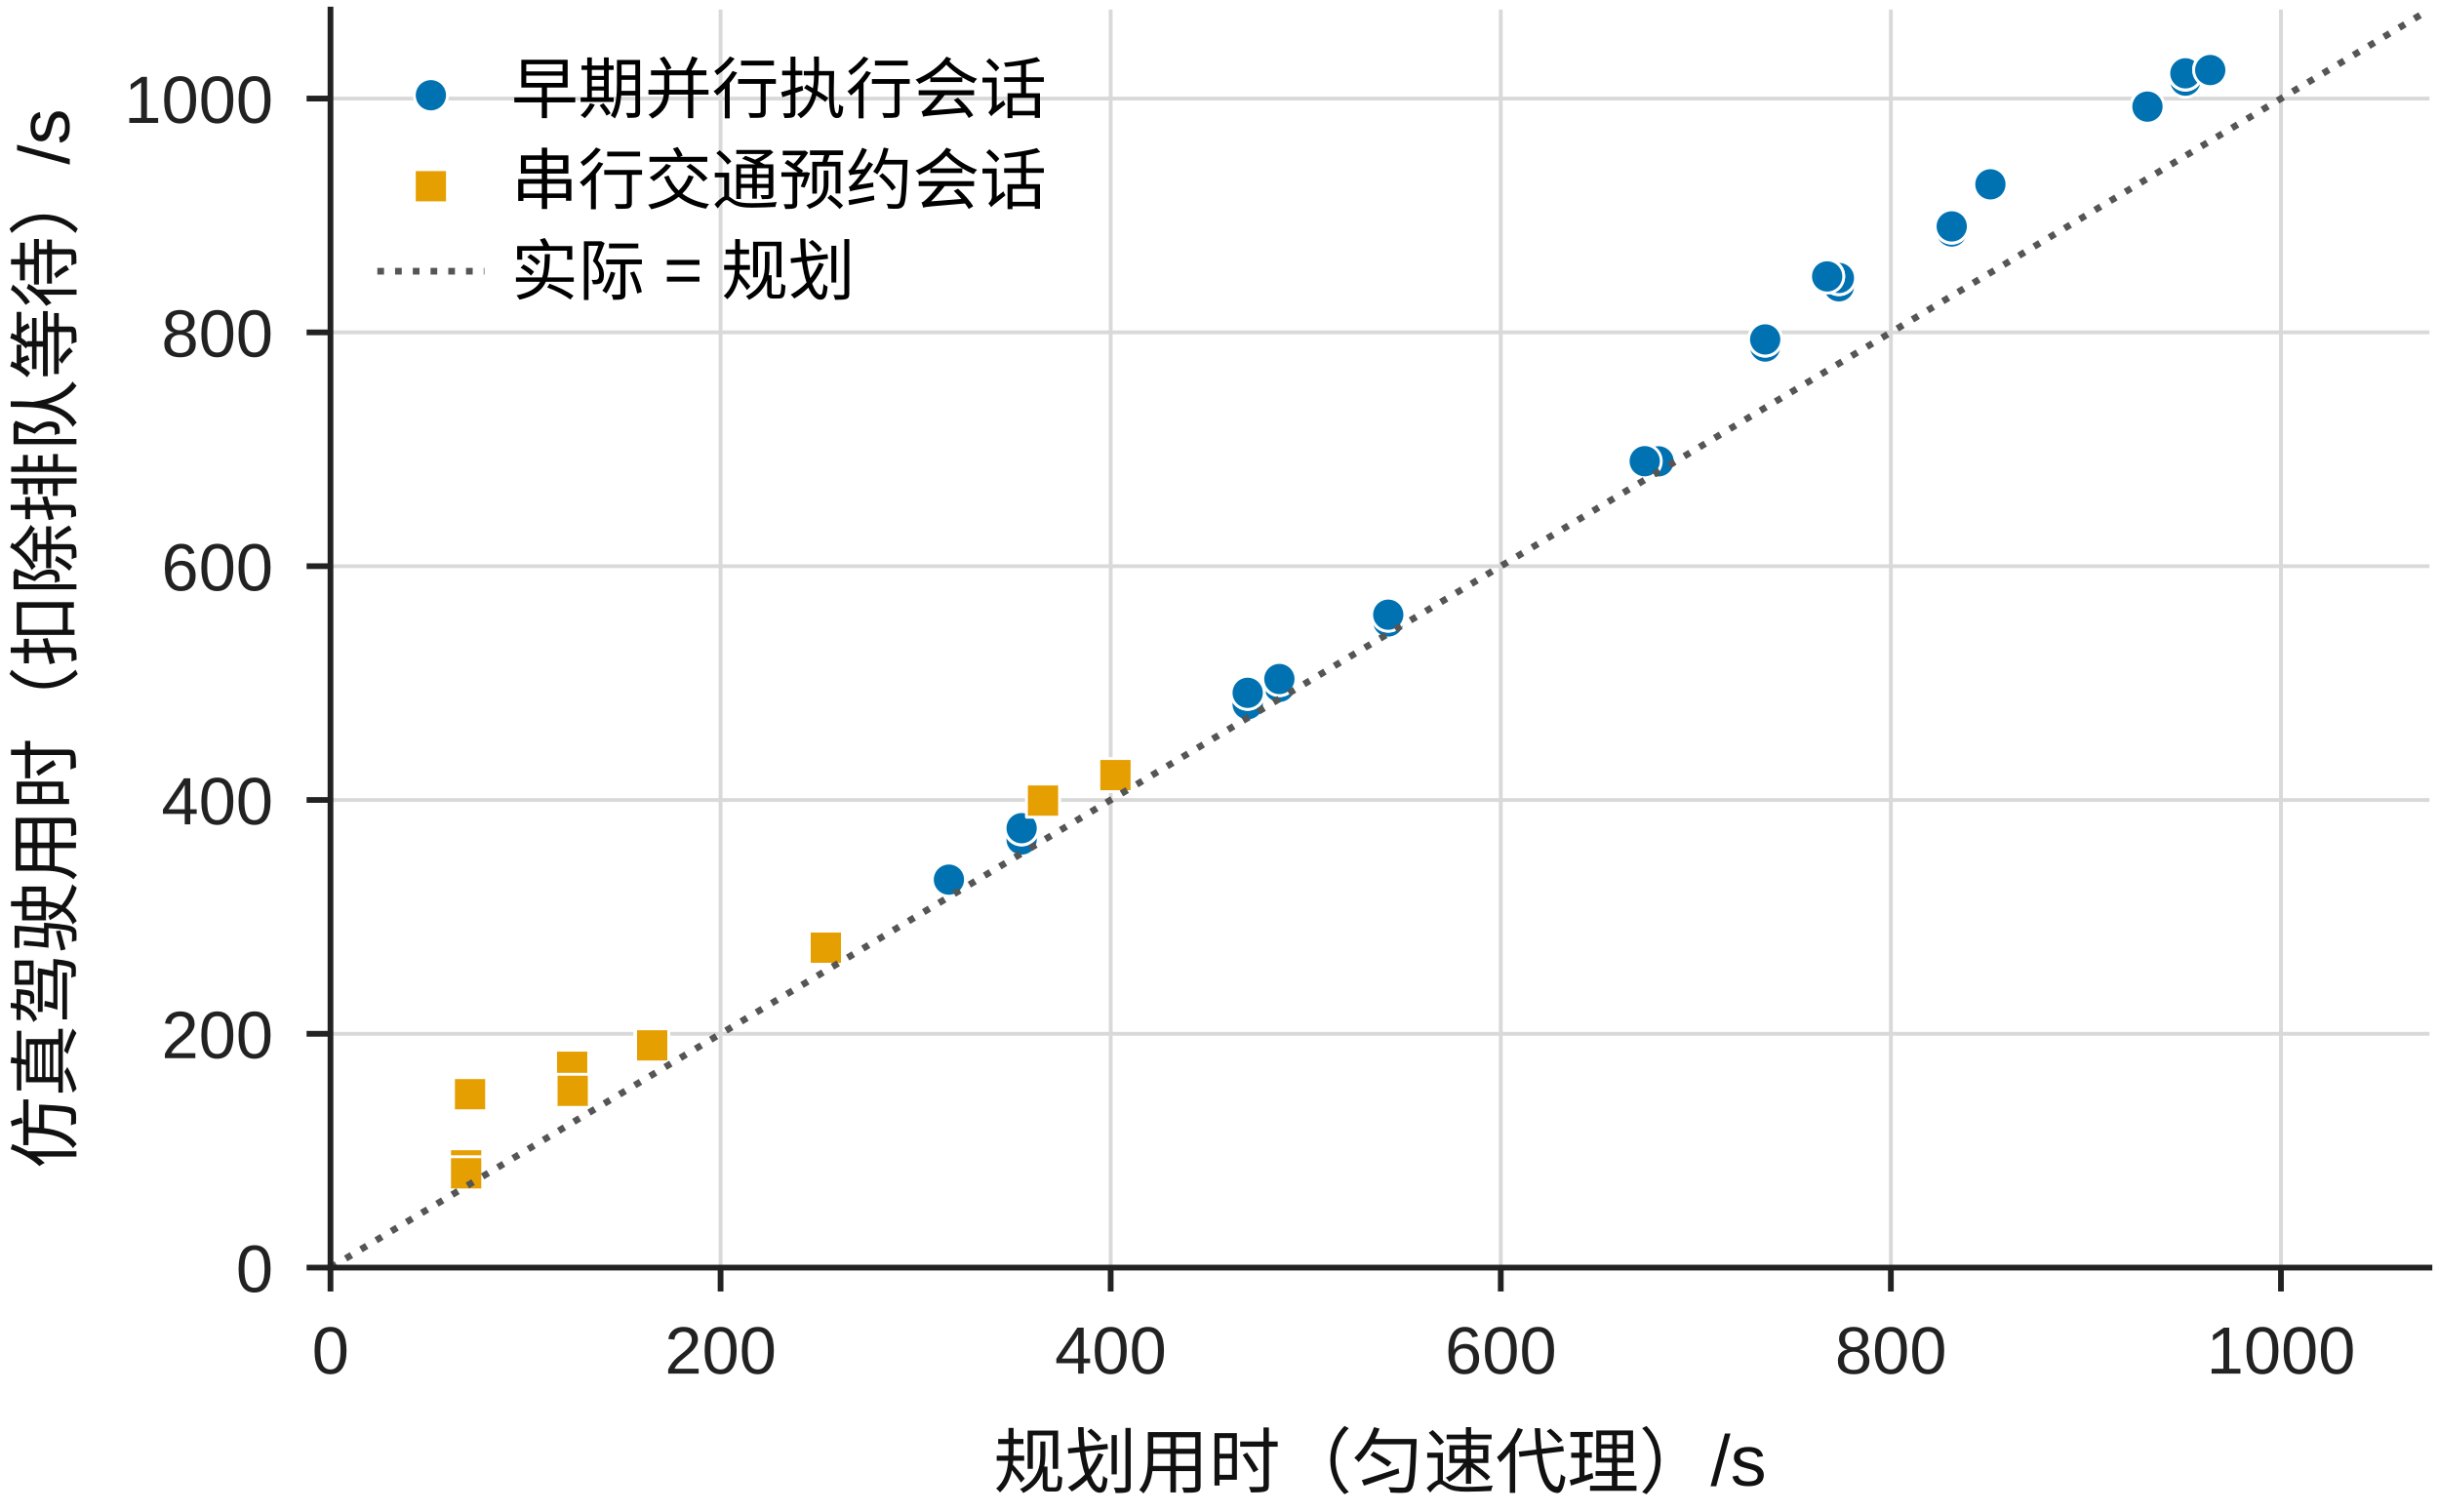
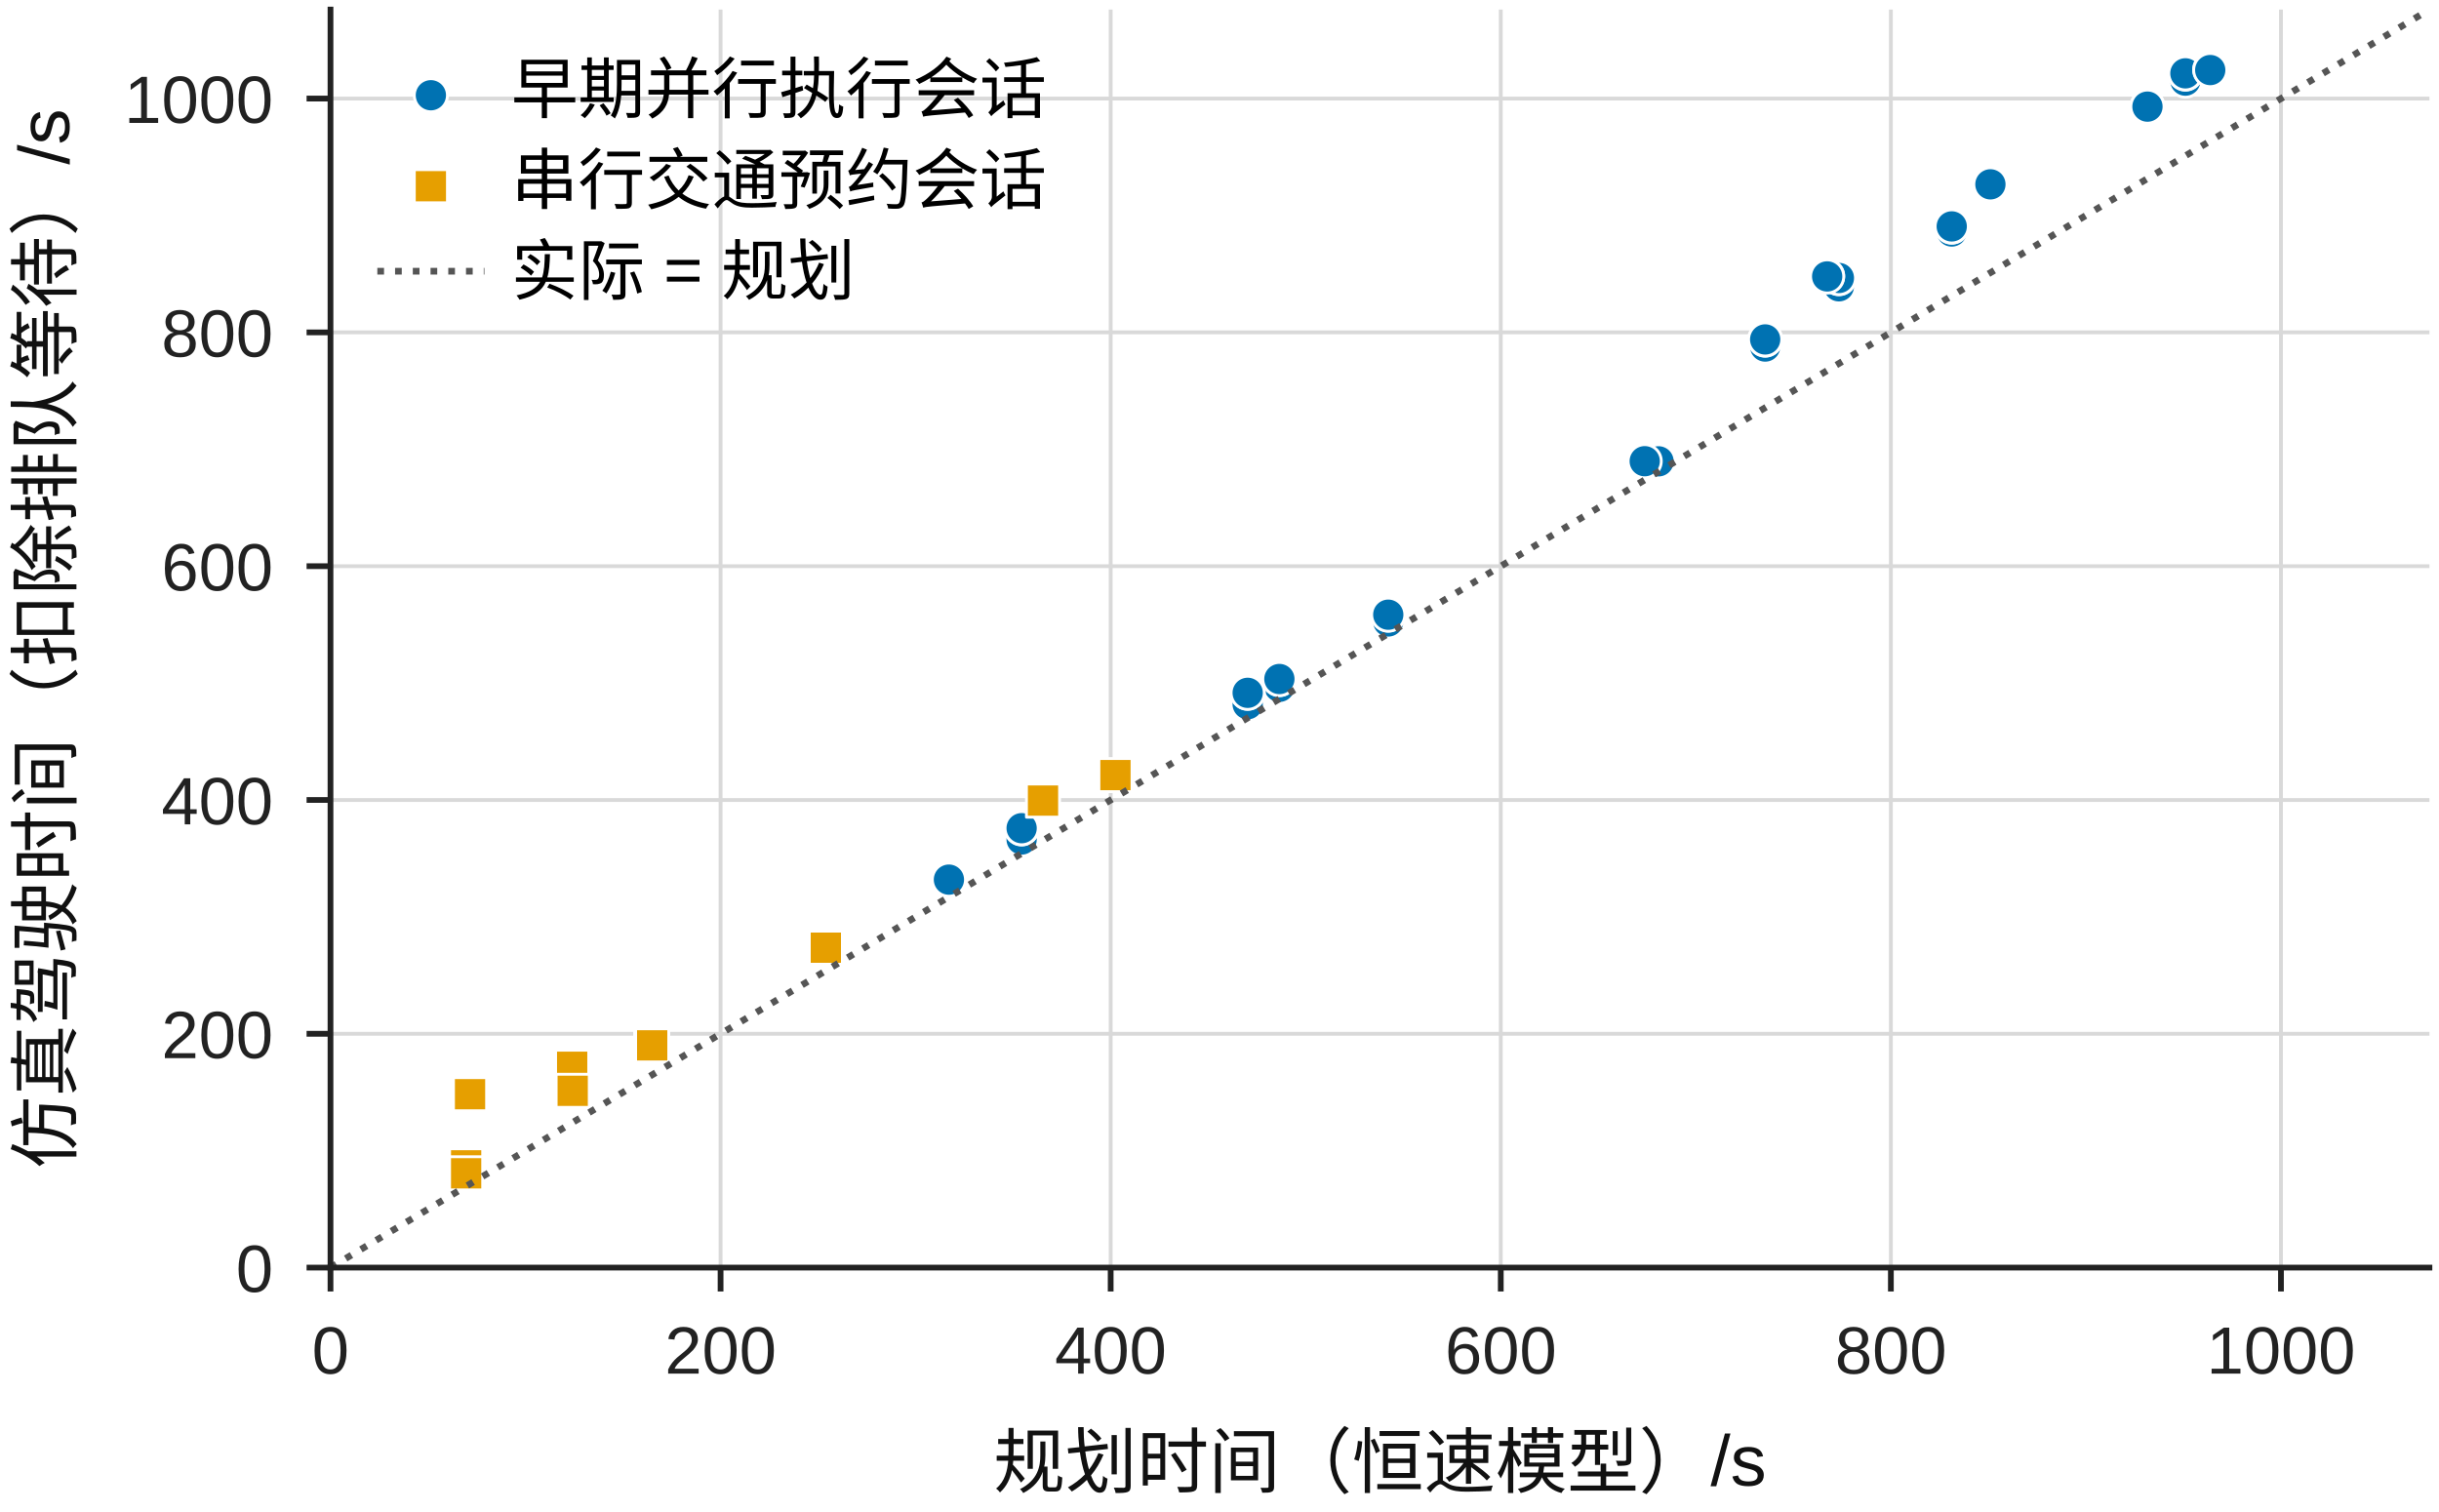
<svg xmlns="http://www.w3.org/2000/svg" xmlns:xlink="http://www.w3.org/1999/xlink" width="255.118pt" height="158.173pt" viewBox="0 0 255.118 158.173" version="1.1">
  <defs>
    <style type="text/css">*{stroke-linejoin: round; stroke-linecap: butt}</style>
  </defs>
  <g id="figure_1">
    <g id="patch_1">
      <path d="M 0 158.173  L 255.118 158.173  L 255.118 0  L 0 0  z " style="fill: #ffffff" />
    </g>
    <g id="axes_1">
      <g id="patch_2">
        <path d="M 34.569 132.606  L 254.118 132.606  L 254.118 1  L 34.569 1  z " style="fill: #ffffff" />
      </g>
      <g id="matplotlib.axis_1">
        <g id="xtick_1">
          <g id="line2d_1">
-             <path d="M 34.569 132.606  L 34.569 1  " clip-path="url(#pd05ca0d0ad)" style="fill: none; stroke: #d9d9d9; stroke-width: 0.4; stroke-linecap: square" />
+             <path d="M 34.569 132.606  L 34.569 1  " clip-path="url(#pf4871543a2)" style="fill: none; stroke: #d9d9d9; stroke-width: 0.4; stroke-linecap: square" />
          </g>
          <g id="line2d_2">
            <defs>
-               <path id="m71cea0ae9c" d="M 0 0  L 0 2.5  " style="stroke: #222222; stroke-width: 0.6" />
+               <path id="m68fa2d158d" d="M 0 0  L 0 2.5  " style="stroke: #222222; stroke-width: 0.6" />
            </defs>
            <g>
-               <use xlink:href="#m71cea0ae9c" x="34.569" y="132.606" style="fill: #222222; stroke: #222222; stroke-width: 0.6" />
+               <use xlink:href="#m68fa2d158d" x="34.569" y="132.606" style="fill: #222222; stroke: #222222; stroke-width: 0.6" />
            </g>
          </g>
          <g id="text_1">
            <text style="font-size: 7px; font-family: 'Liberation Sans', 'Noto Sans CJK SC', 'DejaVu Sans'; text-anchor: middle; fill: #222222" x="34.569" y="143.702" transform="rotate(-0 34.56853 143.7022)">0</text>
          </g>
        </g>
        <g id="xtick_2">
          <g id="line2d_3">
-             <path d="M 75.372 132.606  L 75.372 1  " clip-path="url(#pd05ca0d0ad)" style="fill: none; stroke: #d9d9d9; stroke-width: 0.4; stroke-linecap: square" />
+             <path d="M 75.372 132.606  L 75.372 1  " clip-path="url(#pf4871543a2)" style="fill: none; stroke: #d9d9d9; stroke-width: 0.4; stroke-linecap: square" />
          </g>
          <g id="line2d_4">
            <g>
-               <use xlink:href="#m71cea0ae9c" x="75.372" y="132.606" style="fill: #222222; stroke: #222222; stroke-width: 0.6" />
+               <use xlink:href="#m68fa2d158d" x="75.372" y="132.606" style="fill: #222222; stroke: #222222; stroke-width: 0.6" />
            </g>
          </g>
          <g id="text_2">
            <text style="font-size: 7px; font-family: 'Liberation Sans', 'Noto Sans CJK SC', 'DejaVu Sans'; text-anchor: middle; fill: #222222" x="75.372" y="143.702" transform="rotate(-0 75.3723 143.7022)">200</text>
          </g>
        </g>
        <g id="xtick_3">
          <g id="line2d_5">
-             <path d="M 116.176 132.606  L 116.176 1  " clip-path="url(#pd05ca0d0ad)" style="fill: none; stroke: #d9d9d9; stroke-width: 0.4; stroke-linecap: square" />
+             <path d="M 116.176 132.606  L 116.176 1  " clip-path="url(#pf4871543a2)" style="fill: none; stroke: #d9d9d9; stroke-width: 0.4; stroke-linecap: square" />
          </g>
          <g id="line2d_6">
            <g>
-               <use xlink:href="#m71cea0ae9c" x="116.176" y="132.606" style="fill: #222222; stroke: #222222; stroke-width: 0.6" />
+               <use xlink:href="#m68fa2d158d" x="116.176" y="132.606" style="fill: #222222; stroke: #222222; stroke-width: 0.6" />
            </g>
          </g>
          <g id="text_3">
            <text style="font-size: 7px; font-family: 'Liberation Sans', 'Noto Sans CJK SC', 'DejaVu Sans'; text-anchor: middle; fill: #222222" x="116.176" y="143.702" transform="rotate(-0 116.1761 143.7022)">400</text>
          </g>
        </g>
        <g id="xtick_4">
          <g id="line2d_7">
-             <path d="M 156.98 132.606  L 156.98 1  " clip-path="url(#pd05ca0d0ad)" style="fill: none; stroke: #d9d9d9; stroke-width: 0.4; stroke-linecap: square" />
+             <path d="M 156.98 132.606  L 156.98 1  " clip-path="url(#pf4871543a2)" style="fill: none; stroke: #d9d9d9; stroke-width: 0.4; stroke-linecap: square" />
          </g>
          <g id="line2d_8">
            <g>
-               <use xlink:href="#m71cea0ae9c" x="156.98" y="132.606" style="fill: #222222; stroke: #222222; stroke-width: 0.6" />
+               <use xlink:href="#m68fa2d158d" x="156.98" y="132.606" style="fill: #222222; stroke: #222222; stroke-width: 0.6" />
            </g>
          </g>
          <g id="text_4">
            <text style="font-size: 7px; font-family: 'Liberation Sans', 'Noto Sans CJK SC', 'DejaVu Sans'; text-anchor: middle; fill: #222222" x="156.98" y="143.702" transform="rotate(-0 156.9798 143.7022)">600</text>
          </g>
        </g>
        <g id="xtick_5">
          <g id="line2d_9">
-             <path d="M 197.784 132.606  L 197.784 1  " clip-path="url(#pd05ca0d0ad)" style="fill: none; stroke: #d9d9d9; stroke-width: 0.4; stroke-linecap: square" />
+             <path d="M 197.784 132.606  L 197.784 1  " clip-path="url(#pf4871543a2)" style="fill: none; stroke: #d9d9d9; stroke-width: 0.4; stroke-linecap: square" />
          </g>
          <g id="line2d_10">
            <g>
-               <use xlink:href="#m71cea0ae9c" x="197.784" y="132.606" style="fill: #222222; stroke: #222222; stroke-width: 0.6" />
+               <use xlink:href="#m68fa2d158d" x="197.784" y="132.606" style="fill: #222222; stroke: #222222; stroke-width: 0.6" />
            </g>
          </g>
          <g id="text_5">
            <text style="font-size: 7px; font-family: 'Liberation Sans', 'Noto Sans CJK SC', 'DejaVu Sans'; text-anchor: middle; fill: #222222" x="197.784" y="143.702" transform="rotate(-0 197.7836 143.7022)">800</text>
          </g>
        </g>
        <g id="xtick_6">
          <g id="line2d_11">
-             <path d="M 238.587 132.606  L 238.587 1  " clip-path="url(#pd05ca0d0ad)" style="fill: none; stroke: #d9d9d9; stroke-width: 0.4; stroke-linecap: square" />
+             <path d="M 238.587 132.606  L 238.587 1  " clip-path="url(#pf4871543a2)" style="fill: none; stroke: #d9d9d9; stroke-width: 0.4; stroke-linecap: square" />
          </g>
          <g id="line2d_12">
            <g>
-               <use xlink:href="#m71cea0ae9c" x="238.587" y="132.606" style="fill: #222222; stroke: #222222; stroke-width: 0.6" />
+               <use xlink:href="#m68fa2d158d" x="238.587" y="132.606" style="fill: #222222; stroke: #222222; stroke-width: 0.6" />
            </g>
          </g>
          <g id="text_6">
            <text style="font-size: 7px; font-family: 'Liberation Sans', 'Noto Sans CJK SC', 'DejaVu Sans'; text-anchor: middle; fill: #222222" x="238.587" y="143.702" transform="rotate(-0 238.5874 143.7022)">1000</text>
          </g>
        </g>
        <g id="text_7">
-           <text style="font-size: 7.5px; font-family: 'Liberation Sans', 'Noto Sans CJK SC', 'DejaVu Sans'; text-anchor: middle; fill: #111111" x="144.343" y="155.595" transform="rotate(-0 144.3433 155.5949)">规划用时（匀速代理）/s</text>
+           <text style="font-size: 7.5px; font-family: 'Liberation Sans', 'Noto Sans CJK SC', 'DejaVu Sans'; text-anchor: middle; fill: #111111" x="144.343" y="155.595" transform="rotate(-0 144.3433 155.5949)">规划时间（恒速模型）/s</text>
        </g>
      </g>
      <g id="matplotlib.axis_2">
        <g id="ytick_1">
          <g id="line2d_13">
-             <path d="M 34.569 132.606  L 254.118 132.606  " clip-path="url(#pd05ca0d0ad)" style="fill: none; stroke: #d9d9d9; stroke-width: 0.4; stroke-linecap: square" />
+             <path d="M 34.569 132.606  L 254.118 132.606  " clip-path="url(#pf4871543a2)" style="fill: none; stroke: #d9d9d9; stroke-width: 0.4; stroke-linecap: square" />
          </g>
          <g id="line2d_14">
            <defs>
-               <path id="me7b3da6811" d="M 0 0  L -2.5 0  " style="stroke: #222222; stroke-width: 0.6" />
+               <path id="mc6f5ac0be4" d="M 0 0  L -2.5 0  " style="stroke: #222222; stroke-width: 0.6" />
            </defs>
            <g>
-               <use xlink:href="#me7b3da6811" x="34.569" y="132.606" style="fill: #222222; stroke: #222222; stroke-width: 0.6" />
+               <use xlink:href="#mc6f5ac0be4" x="34.569" y="132.606" style="fill: #222222; stroke: #222222; stroke-width: 0.6" />
            </g>
          </g>
          <g id="text_8">
            <text style="font-size: 7px; font-family: 'Liberation Sans', 'Noto Sans CJK SC', 'DejaVu Sans'; text-anchor: end; fill: #222222" x="28.569" y="135.154" transform="rotate(-0 28.56853 135.1541)">0</text>
          </g>
        </g>
        <g id="ytick_2">
          <g id="line2d_15">
-             <path d="M 34.569 108.147  L 254.118 108.147  " clip-path="url(#pd05ca0d0ad)" style="fill: none; stroke: #d9d9d9; stroke-width: 0.4; stroke-linecap: square" />
+             <path d="M 34.569 108.147  L 254.118 108.147  " clip-path="url(#pf4871543a2)" style="fill: none; stroke: #d9d9d9; stroke-width: 0.4; stroke-linecap: square" />
          </g>
          <g id="line2d_16">
            <g>
-               <use xlink:href="#me7b3da6811" x="34.569" y="108.147" style="fill: #222222; stroke: #222222; stroke-width: 0.6" />
+               <use xlink:href="#mc6f5ac0be4" x="34.569" y="108.147" style="fill: #222222; stroke: #222222; stroke-width: 0.6" />
            </g>
          </g>
          <g id="text_9">
            <text style="font-size: 7px; font-family: 'Liberation Sans', 'Noto Sans CJK SC', 'DejaVu Sans'; text-anchor: end; fill: #222222" x="28.569" y="110.695" transform="rotate(-0 28.56853 110.6948)">200</text>
          </g>
        </g>
        <g id="ytick_3">
          <g id="line2d_17">
-             <path d="M 34.569 83.687  L 254.118 83.687  " clip-path="url(#pd05ca0d0ad)" style="fill: none; stroke: #d9d9d9; stroke-width: 0.4; stroke-linecap: square" />
+             <path d="M 34.569 83.687  L 254.118 83.687  " clip-path="url(#pf4871543a2)" style="fill: none; stroke: #d9d9d9; stroke-width: 0.4; stroke-linecap: square" />
          </g>
          <g id="line2d_18">
            <g>
-               <use xlink:href="#me7b3da6811" x="34.569" y="83.687" style="fill: #222222; stroke: #222222; stroke-width: 0.6" />
+               <use xlink:href="#mc6f5ac0be4" x="34.569" y="83.687" style="fill: #222222; stroke: #222222; stroke-width: 0.6" />
            </g>
          </g>
          <g id="text_10">
            <text style="font-size: 7px; font-family: 'Liberation Sans', 'Noto Sans CJK SC', 'DejaVu Sans'; text-anchor: end; fill: #222222" x="28.569" y="86.236" transform="rotate(-0 28.56853 86.23556)">400</text>
          </g>
        </g>
        <g id="ytick_4">
          <g id="line2d_19">
-             <path d="M 34.569 59.228  L 254.118 59.228  " clip-path="url(#pd05ca0d0ad)" style="fill: none; stroke: #d9d9d9; stroke-width: 0.4; stroke-linecap: square" />
+             <path d="M 34.569 59.228  L 254.118 59.228  " clip-path="url(#pf4871543a2)" style="fill: none; stroke: #d9d9d9; stroke-width: 0.4; stroke-linecap: square" />
          </g>
          <g id="line2d_20">
            <g>
-               <use xlink:href="#me7b3da6811" x="34.569" y="59.228" style="fill: #222222; stroke: #222222; stroke-width: 0.6" />
+               <use xlink:href="#mc6f5ac0be4" x="34.569" y="59.228" style="fill: #222222; stroke: #222222; stroke-width: 0.6" />
            </g>
          </g>
          <g id="text_11">
            <text style="font-size: 7px; font-family: 'Liberation Sans', 'Noto Sans CJK SC', 'DejaVu Sans'; text-anchor: end; fill: #222222" x="28.569" y="61.776" transform="rotate(-0 28.56853 61.7763)">600</text>
          </g>
        </g>
        <g id="ytick_5">
          <g id="line2d_21">
-             <path d="M 34.569 34.769  L 254.118 34.769  " clip-path="url(#pd05ca0d0ad)" style="fill: none; stroke: #d9d9d9; stroke-width: 0.4; stroke-linecap: square" />
+             <path d="M 34.569 34.769  L 254.118 34.769  " clip-path="url(#pf4871543a2)" style="fill: none; stroke: #d9d9d9; stroke-width: 0.4; stroke-linecap: square" />
          </g>
          <g id="line2d_22">
            <g>
-               <use xlink:href="#me7b3da6811" x="34.569" y="34.769" style="fill: #222222; stroke: #222222; stroke-width: 0.6" />
+               <use xlink:href="#mc6f5ac0be4" x="34.569" y="34.769" style="fill: #222222; stroke: #222222; stroke-width: 0.6" />
            </g>
          </g>
          <g id="text_12">
            <text style="font-size: 7px; font-family: 'Liberation Sans', 'Noto Sans CJK SC', 'DejaVu Sans'; text-anchor: end; fill: #222222" x="28.569" y="37.317" transform="rotate(-0 28.56853 37.31704)">800</text>
          </g>
        </g>
        <g id="ytick_6">
          <g id="line2d_23">
-             <path d="M 34.569 10.31  L 254.118 10.31  " clip-path="url(#pd05ca0d0ad)" style="fill: none; stroke: #d9d9d9; stroke-width: 0.4; stroke-linecap: square" />
+             <path d="M 34.569 10.31  L 254.118 10.31  " clip-path="url(#pf4871543a2)" style="fill: none; stroke: #d9d9d9; stroke-width: 0.4; stroke-linecap: square" />
          </g>
          <g id="line2d_24">
            <g>
-               <use xlink:href="#me7b3da6811" x="34.569" y="10.31" style="fill: #222222; stroke: #222222; stroke-width: 0.6" />
+               <use xlink:href="#mc6f5ac0be4" x="34.569" y="10.31" style="fill: #222222; stroke: #222222; stroke-width: 0.6" />
            </g>
          </g>
          <g id="text_13">
            <text style="font-size: 7px; font-family: 'Liberation Sans', 'Noto Sans CJK SC', 'DejaVu Sans'; text-anchor: end; fill: #222222" x="28.569" y="12.858" transform="rotate(-0 28.56853 12.85778)">1000</text>
          </g>
        </g>
        <g id="text_14">
-           <text style="font-size: 7.5px; font-family: 'Liberation Sans', 'Noto Sans CJK SC', 'DejaVu Sans'; text-anchor: middle; fill: #111111" x="7.42" y="66.803" transform="rotate(-90 7.419531 66.803)">仿真驾驶用时（扣除排队等待）/s</text>
+           <text style="font-size: 7.5px; font-family: 'Liberation Sans', 'Noto Sans CJK SC', 'DejaVu Sans'; text-anchor: middle; fill: #111111" x="7.42" y="66.803" transform="rotate(-90 7.419531 66.803)">仿真驾驶时间（扣除排队等待）/s</text>
        </g>
      </g>
      <g id="PathCollection_1">
        <defs>
-           <path id="md7a3a3375e" d="M 0 1.732  C 0.459 1.732 0.9 1.55 1.225 1.225  C 1.55 0.9 1.732 0.459 1.732 0  C 1.732 -0.459 1.55 -0.9 1.225 -1.225  C 0.9 -1.55 0.459 -1.732 0 -1.732  C -0.459 -1.732 -0.9 -1.55 -1.225 -1.225  C -1.55 -0.9 -1.732 -0.459 -1.732 0  C -1.732 0.459 -1.55 0.9 -1.225 1.225  C -0.9 1.55 -0.459 1.732 0 1.732  z " style="stroke: #ffffff; stroke-width: 0.3" />
+           <path id="ma045e5323e" d="M 0 1.732  C 0.459 1.732 0.9 1.55 1.225 1.225  C 1.55 0.9 1.732 0.459 1.732 0  C 1.732 -0.459 1.55 -0.9 1.225 -1.225  C 0.9 -1.55 0.459 -1.732 0 -1.732  C -0.459 -1.732 -0.9 -1.55 -1.225 -1.225  C -1.55 -0.9 -1.732 -0.459 -1.732 0  C -1.732 0.459 -1.55 0.9 -1.225 1.225  C -0.9 1.55 -0.459 1.732 0 1.732  z " style="stroke: #ffffff; stroke-width: 0.3" />
        </defs>
-         <g clip-path="url(#pd05ca0d0ad)">
-           <use xlink:href="#md7a3a3375e" x="145.211" y="65.015" style="fill: #0072b2; stroke: #ffffff; stroke-width: 0.3" />
-           <use xlink:href="#md7a3a3375e" x="133.823" y="71.861" style="fill: #0072b2; stroke: #ffffff; stroke-width: 0.3" />
-           <use xlink:href="#md7a3a3375e" x="130.506" y="73.662" style="fill: #0072b2; stroke: #ffffff; stroke-width: 0.3" />
-           <use xlink:href="#md7a3a3375e" x="106.862" y="87.827" style="fill: #0072b2; stroke: #ffffff; stroke-width: 0.3" />
-           <use xlink:href="#md7a3a3375e" x="145.211" y="65.013" style="fill: #0072b2; stroke: #ffffff; stroke-width: 0.3" />
-           <use xlink:href="#md7a3a3375e" x="133.823" y="71.853" style="fill: #0072b2; stroke: #ffffff; stroke-width: 0.3" />
-           <use xlink:href="#md7a3a3375e" x="130.506" y="73.671" style="fill: #0072b2; stroke: #ffffff; stroke-width: 0.3" />
-           <use xlink:href="#md7a3a3375e" x="106.862" y="87.824" style="fill: #0072b2; stroke: #ffffff; stroke-width: 0.3" />
-           <use xlink:href="#md7a3a3375e" x="228.59" y="8.434" style="fill: #0072b2; stroke: #ffffff; stroke-width: 0.3" />
-           <use xlink:href="#md7a3a3375e" x="204.15" y="24.217" style="fill: #0072b2; stroke: #ffffff; stroke-width: 0.3" />
-           <use xlink:href="#md7a3a3375e" x="192.348" y="29.952" style="fill: #0072b2; stroke: #ffffff; stroke-width: 0.3" />
-           <use xlink:href="#md7a3a3375e" x="184.637" y="36.252" style="fill: #0072b2; stroke: #ffffff; stroke-width: 0.3" />
-           <use xlink:href="#md7a3a3375e" x="145.211" y="64.281" style="fill: #0072b2; stroke: #ffffff; stroke-width: 0.3" />
-           <use xlink:href="#md7a3a3375e" x="133.823" y="71.043" style="fill: #0072b2; stroke: #ffffff; stroke-width: 0.3" />
-           <use xlink:href="#md7a3a3375e" x="130.506" y="72.458" style="fill: #0072b2; stroke: #ffffff; stroke-width: 0.3" />
-           <use xlink:href="#md7a3a3375e" x="106.862" y="86.665" style="fill: #0072b2; stroke: #ffffff; stroke-width: 0.3" />
-           <use xlink:href="#md7a3a3375e" x="228.59" y="7.701" style="fill: #0072b2; stroke: #ffffff; stroke-width: 0.3" />
-           <use xlink:href="#md7a3a3375e" x="204.15" y="23.713" style="fill: #0072b2; stroke: #ffffff; stroke-width: 0.3" />
-           <use xlink:href="#md7a3a3375e" x="192.348" y="29.102" style="fill: #0072b2; stroke: #ffffff; stroke-width: 0.3" />
-           <use xlink:href="#md7a3a3375e" x="184.637" y="35.53" style="fill: #0072b2; stroke: #ffffff; stroke-width: 0.3" />
-           <use xlink:href="#md7a3a3375e" x="145.211" y="64.304" style="fill: #0072b2; stroke: #ffffff; stroke-width: 0.3" />
-           <use xlink:href="#md7a3a3375e" x="133.823" y="71.032" style="fill: #0072b2; stroke: #ffffff; stroke-width: 0.3" />
-           <use xlink:href="#md7a3a3375e" x="130.506" y="72.478" style="fill: #0072b2; stroke: #ffffff; stroke-width: 0.3" />
-           <use xlink:href="#md7a3a3375e" x="106.862" y="86.638" style="fill: #0072b2; stroke: #ffffff; stroke-width: 0.3" />
-           <use xlink:href="#md7a3a3375e" x="228.59" y="7.672" style="fill: #0072b2; stroke: #ffffff; stroke-width: 0.3" />
-           <use xlink:href="#md7a3a3375e" x="204.15" y="23.684" style="fill: #0072b2; stroke: #ffffff; stroke-width: 0.3" />
-           <use xlink:href="#md7a3a3375e" x="192.348" y="29.08" style="fill: #0072b2; stroke: #ffffff; stroke-width: 0.3" />
-           <use xlink:href="#md7a3a3375e" x="184.637" y="35.508" style="fill: #0072b2; stroke: #ffffff; stroke-width: 0.3" />
-           <use xlink:href="#md7a3a3375e" x="231.189" y="7.267" style="fill: #0072b2; stroke: #ffffff; stroke-width: 0.3" />
-           <use xlink:href="#md7a3a3375e" x="224.623" y="11.151" style="fill: #0072b2; stroke: #ffffff; stroke-width: 0.3" />
-           <use xlink:href="#md7a3a3375e" x="208.196" y="19.257" style="fill: #0072b2; stroke: #ffffff; stroke-width: 0.3" />
-           <use xlink:href="#md7a3a3375e" x="191.12" y="28.882" style="fill: #0072b2; stroke: #ffffff; stroke-width: 0.3" />
-           <use xlink:href="#md7a3a3375e" x="231.189" y="7.328" style="fill: #0072b2; stroke: #ffffff; stroke-width: 0.3" />
-           <use xlink:href="#md7a3a3375e" x="224.623" y="11.154" style="fill: #0072b2; stroke: #ffffff; stroke-width: 0.3" />
-           <use xlink:href="#md7a3a3375e" x="208.196" y="19.284" style="fill: #0072b2; stroke: #ffffff; stroke-width: 0.3" />
-           <use xlink:href="#md7a3a3375e" x="191.12" y="28.917" style="fill: #0072b2; stroke: #ffffff; stroke-width: 0.3" />
-           <use xlink:href="#md7a3a3375e" x="99.256" y="92.02" style="fill: #0072b2; stroke: #ffffff; stroke-width: 0.3" />
-           <use xlink:href="#md7a3a3375e" x="173.483" y="48.261" style="fill: #0072b2; stroke: #ffffff; stroke-width: 0.3" />
-           <use xlink:href="#md7a3a3375e" x="172.037" y="48.248" style="fill: #0072b2; stroke: #ffffff; stroke-width: 0.3" />
+         <g clip-path="url(#pf4871543a2)">
+           <use xlink:href="#ma045e5323e" x="145.211" y="65.015" style="fill: #0072b2; stroke: #ffffff; stroke-width: 0.3" />
+           <use xlink:href="#ma045e5323e" x="133.823" y="71.861" style="fill: #0072b2; stroke: #ffffff; stroke-width: 0.3" />
+           <use xlink:href="#ma045e5323e" x="130.506" y="73.662" style="fill: #0072b2; stroke: #ffffff; stroke-width: 0.3" />
+           <use xlink:href="#ma045e5323e" x="106.862" y="87.827" style="fill: #0072b2; stroke: #ffffff; stroke-width: 0.3" />
+           <use xlink:href="#ma045e5323e" x="145.211" y="65.013" style="fill: #0072b2; stroke: #ffffff; stroke-width: 0.3" />
+           <use xlink:href="#ma045e5323e" x="133.823" y="71.853" style="fill: #0072b2; stroke: #ffffff; stroke-width: 0.3" />
+           <use xlink:href="#ma045e5323e" x="130.506" y="73.671" style="fill: #0072b2; stroke: #ffffff; stroke-width: 0.3" />
+           <use xlink:href="#ma045e5323e" x="106.862" y="87.824" style="fill: #0072b2; stroke: #ffffff; stroke-width: 0.3" />
+           <use xlink:href="#ma045e5323e" x="228.59" y="8.434" style="fill: #0072b2; stroke: #ffffff; stroke-width: 0.3" />
+           <use xlink:href="#ma045e5323e" x="204.15" y="24.217" style="fill: #0072b2; stroke: #ffffff; stroke-width: 0.3" />
+           <use xlink:href="#ma045e5323e" x="192.348" y="29.952" style="fill: #0072b2; stroke: #ffffff; stroke-width: 0.3" />
+           <use xlink:href="#ma045e5323e" x="184.637" y="36.252" style="fill: #0072b2; stroke: #ffffff; stroke-width: 0.3" />
+           <use xlink:href="#ma045e5323e" x="145.211" y="64.281" style="fill: #0072b2; stroke: #ffffff; stroke-width: 0.3" />
+           <use xlink:href="#ma045e5323e" x="133.823" y="71.043" style="fill: #0072b2; stroke: #ffffff; stroke-width: 0.3" />
+           <use xlink:href="#ma045e5323e" x="130.506" y="72.458" style="fill: #0072b2; stroke: #ffffff; stroke-width: 0.3" />
+           <use xlink:href="#ma045e5323e" x="106.862" y="86.665" style="fill: #0072b2; stroke: #ffffff; stroke-width: 0.3" />
+           <use xlink:href="#ma045e5323e" x="228.59" y="7.701" style="fill: #0072b2; stroke: #ffffff; stroke-width: 0.3" />
+           <use xlink:href="#ma045e5323e" x="204.15" y="23.713" style="fill: #0072b2; stroke: #ffffff; stroke-width: 0.3" />
+           <use xlink:href="#ma045e5323e" x="192.348" y="29.102" style="fill: #0072b2; stroke: #ffffff; stroke-width: 0.3" />
+           <use xlink:href="#ma045e5323e" x="184.637" y="35.53" style="fill: #0072b2; stroke: #ffffff; stroke-width: 0.3" />
+           <use xlink:href="#ma045e5323e" x="145.211" y="64.304" style="fill: #0072b2; stroke: #ffffff; stroke-width: 0.3" />
+           <use xlink:href="#ma045e5323e" x="133.823" y="71.032" style="fill: #0072b2; stroke: #ffffff; stroke-width: 0.3" />
+           <use xlink:href="#ma045e5323e" x="130.506" y="72.478" style="fill: #0072b2; stroke: #ffffff; stroke-width: 0.3" />
+           <use xlink:href="#ma045e5323e" x="106.862" y="86.638" style="fill: #0072b2; stroke: #ffffff; stroke-width: 0.3" />
+           <use xlink:href="#ma045e5323e" x="228.59" y="7.672" style="fill: #0072b2; stroke: #ffffff; stroke-width: 0.3" />
+           <use xlink:href="#ma045e5323e" x="204.15" y="23.684" style="fill: #0072b2; stroke: #ffffff; stroke-width: 0.3" />
+           <use xlink:href="#ma045e5323e" x="192.348" y="29.08" style="fill: #0072b2; stroke: #ffffff; stroke-width: 0.3" />
+           <use xlink:href="#ma045e5323e" x="184.637" y="35.508" style="fill: #0072b2; stroke: #ffffff; stroke-width: 0.3" />
+           <use xlink:href="#ma045e5323e" x="231.189" y="7.267" style="fill: #0072b2; stroke: #ffffff; stroke-width: 0.3" />
+           <use xlink:href="#ma045e5323e" x="224.623" y="11.151" style="fill: #0072b2; stroke: #ffffff; stroke-width: 0.3" />
+           <use xlink:href="#ma045e5323e" x="208.196" y="19.257" style="fill: #0072b2; stroke: #ffffff; stroke-width: 0.3" />
+           <use xlink:href="#ma045e5323e" x="191.12" y="28.882" style="fill: #0072b2; stroke: #ffffff; stroke-width: 0.3" />
+           <use xlink:href="#ma045e5323e" x="231.189" y="7.328" style="fill: #0072b2; stroke: #ffffff; stroke-width: 0.3" />
+           <use xlink:href="#ma045e5323e" x="224.623" y="11.154" style="fill: #0072b2; stroke: #ffffff; stroke-width: 0.3" />
+           <use xlink:href="#ma045e5323e" x="208.196" y="19.284" style="fill: #0072b2; stroke: #ffffff; stroke-width: 0.3" />
+           <use xlink:href="#ma045e5323e" x="191.12" y="28.917" style="fill: #0072b2; stroke: #ffffff; stroke-width: 0.3" />
+           <use xlink:href="#ma045e5323e" x="99.256" y="92.02" style="fill: #0072b2; stroke: #ffffff; stroke-width: 0.3" />
+           <use xlink:href="#ma045e5323e" x="173.483" y="48.261" style="fill: #0072b2; stroke: #ffffff; stroke-width: 0.3" />
+           <use xlink:href="#ma045e5323e" x="172.037" y="48.248" style="fill: #0072b2; stroke: #ffffff; stroke-width: 0.3" />
        </g>
      </g>
      <g id="PathCollection_2">
        <defs>
-           <path id="m4092bc9194" d="M -1.732 1.732  L 1.732 1.732  L 1.732 -1.732  L -1.732 -1.732  z " style="stroke: #ffffff; stroke-width: 0.3" />
+           <path id="mdc7bab04f5" d="M -1.732 1.732  L 1.732 1.732  L 1.732 -1.732  L -1.732 -1.732  z " style="stroke: #ffffff; stroke-width: 0.3" />
        </defs>
-         <g clip-path="url(#pd05ca0d0ad)">
-           <use xlink:href="#m4092bc9194" x="68.219" y="109.279" style="fill: #e69f00; stroke: #ffffff; stroke-width: 0.3" />
-           <use xlink:href="#m4092bc9194" x="59.904" y="114.116" style="fill: #e69f00; stroke: #ffffff; stroke-width: 0.3" />
-           <use xlink:href="#m4092bc9194" x="68.219" y="109.276" style="fill: #e69f00; stroke: #ffffff; stroke-width: 0.3" />
-           <use xlink:href="#m4092bc9194" x="59.904" y="114.181" style="fill: #e69f00; stroke: #ffffff; stroke-width: 0.3" />
-           <use xlink:href="#m4092bc9194" x="68.219" y="109.261" style="fill: #e69f00; stroke: #ffffff; stroke-width: 0.3" />
-           <use xlink:href="#m4092bc9194" x="59.904" y="114.092" style="fill: #e69f00; stroke: #ffffff; stroke-width: 0.3" />
-           <use xlink:href="#m4092bc9194" x="116.677" y="81.083" style="fill: #e69f00; stroke: #ffffff; stroke-width: 0.3" />
-           <use xlink:href="#m4092bc9194" x="86.383" y="99.137" style="fill: #e69f00; stroke: #ffffff; stroke-width: 0.3" />
-           <use xlink:href="#m4092bc9194" x="109.098" y="83.753" style="fill: #e69f00; stroke: #ffffff; stroke-width: 0.3" />
-           <use xlink:href="#m4092bc9194" x="68.164" y="109.318" style="fill: #e69f00; stroke: #ffffff; stroke-width: 0.3" />
-           <use xlink:href="#m4092bc9194" x="59.849" y="114.177" style="fill: #e69f00; stroke: #ffffff; stroke-width: 0.3" />
-           <use xlink:href="#m4092bc9194" x="68.164" y="109.324" style="fill: #e69f00; stroke: #ffffff; stroke-width: 0.3" />
-           <use xlink:href="#m4092bc9194" x="59.849" y="114.189" style="fill: #e69f00; stroke: #ffffff; stroke-width: 0.3" />
-           <use xlink:href="#m4092bc9194" x="68.164" y="109.311" style="fill: #e69f00; stroke: #ffffff; stroke-width: 0.3" />
-           <use xlink:href="#m4092bc9194" x="59.849" y="114.287" style="fill: #e69f00; stroke: #ffffff; stroke-width: 0.3" />
-           <use xlink:href="#m4092bc9194" x="68.164" y="109.324" style="fill: #e69f00; stroke: #ffffff; stroke-width: 0.3" />
-           <use xlink:href="#m4092bc9194" x="59.849" y="114.17" style="fill: #e69f00; stroke: #ffffff; stroke-width: 0.3" />
-           <use xlink:href="#m4092bc9194" x="68.164" y="109.314" style="fill: #e69f00; stroke: #ffffff; stroke-width: 0.3" />
-           <use xlink:href="#m4092bc9194" x="59.849" y="111.598" style="fill: #e69f00; stroke: #ffffff; stroke-width: 0.3" />
-           <use xlink:href="#m4092bc9194" x="68.219" y="109.359" style="fill: #e69f00; stroke: #ffffff; stroke-width: 0.3" />
-           <use xlink:href="#m4092bc9194" x="59.904" y="114.114" style="fill: #e69f00; stroke: #ffffff; stroke-width: 0.3" />
-           <use xlink:href="#m4092bc9194" x="48.758" y="121.904" style="fill: #e69f00; stroke: #ffffff; stroke-width: 0.3" />
-           <use xlink:href="#m4092bc9194" x="48.758" y="121.91" style="fill: #e69f00; stroke: #ffffff; stroke-width: 0.3" />
-           <use xlink:href="#m4092bc9194" x="48.758" y="121.902" style="fill: #e69f00; stroke: #ffffff; stroke-width: 0.3" />
-           <use xlink:href="#m4092bc9194" x="48.758" y="121.909" style="fill: #e69f00; stroke: #ffffff; stroke-width: 0.3" />
-           <use xlink:href="#m4092bc9194" x="49.166" y="114.469" style="fill: #e69f00; stroke: #ffffff; stroke-width: 0.3" />
-           <use xlink:href="#m4092bc9194" x="48.758" y="122.742" style="fill: #e69f00; stroke: #ffffff; stroke-width: 0.3" />
+         <g clip-path="url(#pf4871543a2)">
+           <use xlink:href="#mdc7bab04f5" x="68.219" y="109.279" style="fill: #e69f00; stroke: #ffffff; stroke-width: 0.3" />
+           <use xlink:href="#mdc7bab04f5" x="59.904" y="114.116" style="fill: #e69f00; stroke: #ffffff; stroke-width: 0.3" />
+           <use xlink:href="#mdc7bab04f5" x="68.219" y="109.276" style="fill: #e69f00; stroke: #ffffff; stroke-width: 0.3" />
+           <use xlink:href="#mdc7bab04f5" x="59.904" y="114.181" style="fill: #e69f00; stroke: #ffffff; stroke-width: 0.3" />
+           <use xlink:href="#mdc7bab04f5" x="68.219" y="109.261" style="fill: #e69f00; stroke: #ffffff; stroke-width: 0.3" />
+           <use xlink:href="#mdc7bab04f5" x="59.904" y="114.092" style="fill: #e69f00; stroke: #ffffff; stroke-width: 0.3" />
+           <use xlink:href="#mdc7bab04f5" x="116.677" y="81.083" style="fill: #e69f00; stroke: #ffffff; stroke-width: 0.3" />
+           <use xlink:href="#mdc7bab04f5" x="86.383" y="99.137" style="fill: #e69f00; stroke: #ffffff; stroke-width: 0.3" />
+           <use xlink:href="#mdc7bab04f5" x="109.098" y="83.753" style="fill: #e69f00; stroke: #ffffff; stroke-width: 0.3" />
+           <use xlink:href="#mdc7bab04f5" x="68.164" y="109.318" style="fill: #e69f00; stroke: #ffffff; stroke-width: 0.3" />
+           <use xlink:href="#mdc7bab04f5" x="59.849" y="114.177" style="fill: #e69f00; stroke: #ffffff; stroke-width: 0.3" />
+           <use xlink:href="#mdc7bab04f5" x="68.164" y="109.324" style="fill: #e69f00; stroke: #ffffff; stroke-width: 0.3" />
+           <use xlink:href="#mdc7bab04f5" x="59.849" y="114.189" style="fill: #e69f00; stroke: #ffffff; stroke-width: 0.3" />
+           <use xlink:href="#mdc7bab04f5" x="68.164" y="109.311" style="fill: #e69f00; stroke: #ffffff; stroke-width: 0.3" />
+           <use xlink:href="#mdc7bab04f5" x="59.849" y="114.287" style="fill: #e69f00; stroke: #ffffff; stroke-width: 0.3" />
+           <use xlink:href="#mdc7bab04f5" x="68.164" y="109.324" style="fill: #e69f00; stroke: #ffffff; stroke-width: 0.3" />
+           <use xlink:href="#mdc7bab04f5" x="59.849" y="114.17" style="fill: #e69f00; stroke: #ffffff; stroke-width: 0.3" />
+           <use xlink:href="#mdc7bab04f5" x="68.164" y="109.314" style="fill: #e69f00; stroke: #ffffff; stroke-width: 0.3" />
+           <use xlink:href="#mdc7bab04f5" x="59.849" y="111.598" style="fill: #e69f00; stroke: #ffffff; stroke-width: 0.3" />
+           <use xlink:href="#mdc7bab04f5" x="68.219" y="109.359" style="fill: #e69f00; stroke: #ffffff; stroke-width: 0.3" />
+           <use xlink:href="#mdc7bab04f5" x="59.904" y="114.114" style="fill: #e69f00; stroke: #ffffff; stroke-width: 0.3" />
+           <use xlink:href="#mdc7bab04f5" x="48.758" y="121.904" style="fill: #e69f00; stroke: #ffffff; stroke-width: 0.3" />
+           <use xlink:href="#mdc7bab04f5" x="48.758" y="121.91" style="fill: #e69f00; stroke: #ffffff; stroke-width: 0.3" />
+           <use xlink:href="#mdc7bab04f5" x="48.758" y="121.902" style="fill: #e69f00; stroke: #ffffff; stroke-width: 0.3" />
+           <use xlink:href="#mdc7bab04f5" x="48.758" y="121.909" style="fill: #e69f00; stroke: #ffffff; stroke-width: 0.3" />
+           <use xlink:href="#mdc7bab04f5" x="49.166" y="114.469" style="fill: #e69f00; stroke: #ffffff; stroke-width: 0.3" />
+           <use xlink:href="#mdc7bab04f5" x="48.758" y="122.742" style="fill: #e69f00; stroke: #ffffff; stroke-width: 0.3" />
        </g>
      </g>
      <g id="line2d_25">
-         <path d="M 34.569 132.606  L 254.118 1  " clip-path="url(#pd05ca0d0ad)" style="fill: none; stroke-dasharray: 0.7,1.155; stroke-dashoffset: 0; stroke: #555555; stroke-width: 0.7" />
+         <path d="M 34.569 132.606  L 254.118 1  " clip-path="url(#pf4871543a2)" style="fill: none; stroke-dasharray: 0.7,1.155; stroke-dashoffset: 0; stroke: #555555; stroke-width: 0.7" />
      </g>
      <g id="patch_3">
        <path d="M 34.569 132.606  L 34.569 1  " style="fill: none; stroke: #222222; stroke-width: 0.6; stroke-linejoin: miter; stroke-linecap: square" />
      </g>
      <g id="patch_4">
        <path d="M 34.569 132.606  L 254.118 132.606  " style="fill: none; stroke: #222222; stroke-width: 0.6; stroke-linejoin: miter; stroke-linecap: square" />
      </g>
      <g id="legend_1">
        <g id="PathCollection_3">
          <g>
-             <use xlink:href="#md7a3a3375e" x="45.069" y="9.963" style="fill: #0072b2; stroke: #ffffff; stroke-width: 0.3" />
+             <use xlink:href="#ma045e5323e" x="45.069" y="9.963" style="fill: #0072b2; stroke: #ffffff; stroke-width: 0.3" />
          </g>
        </g>
        <g id="text_15">
          <text style="font-size: 7px; font-family: 'Liberation Sans', 'Noto Sans CJK SC', 'DejaVu Sans'; text-anchor: start" x="53.469" y="11.801" transform="rotate(-0 53.46852 11.80078)">早期并行执行会话</text>
        </g>
        <g id="PathCollection_4">
          <g>
-             <use xlink:href="#m4092bc9194" x="45.069" y="19.48" style="fill: #e69f00; stroke: #ffffff; stroke-width: 0.3" />
+             <use xlink:href="#mdc7bab04f5" x="45.069" y="19.48" style="fill: #e69f00; stroke: #ffffff; stroke-width: 0.3" />
          </g>
        </g>
        <g id="text_16">
          <text style="font-size: 7px; font-family: 'Liberation Sans', 'Noto Sans CJK SC', 'DejaVu Sans'; text-anchor: start" x="53.469" y="21.317" transform="rotate(-0 53.46852 21.31736)">串行交通预约会话</text>
        </g>
        <g id="line2d_26">
          <path d="M 39.469 28.37  L 45.069 28.37  L 50.669 28.37  " style="fill: none; stroke-dasharray: 0.7,1.155; stroke-dashoffset: 0; stroke: #555555; stroke-width: 0.7" />
        </g>
        <g id="text_17">
          <text style="font-size: 7px; font-family: 'Liberation Sans', 'Noto Sans CJK SC', 'DejaVu Sans'; text-anchor: start" x="53.469" y="30.82" transform="rotate(-0 53.46852 30.81973)">实际 = 规划</text>
        </g>
      </g>
    </g>
  </g>
  <defs>
-     <clipPath id="pd05ca0d0ad">
+     <clipPath id="pf4871543a2">
      <rect x="34.569" y="1" width="219.55" height="131.606" />
    </clipPath>
  </defs>
</svg>
